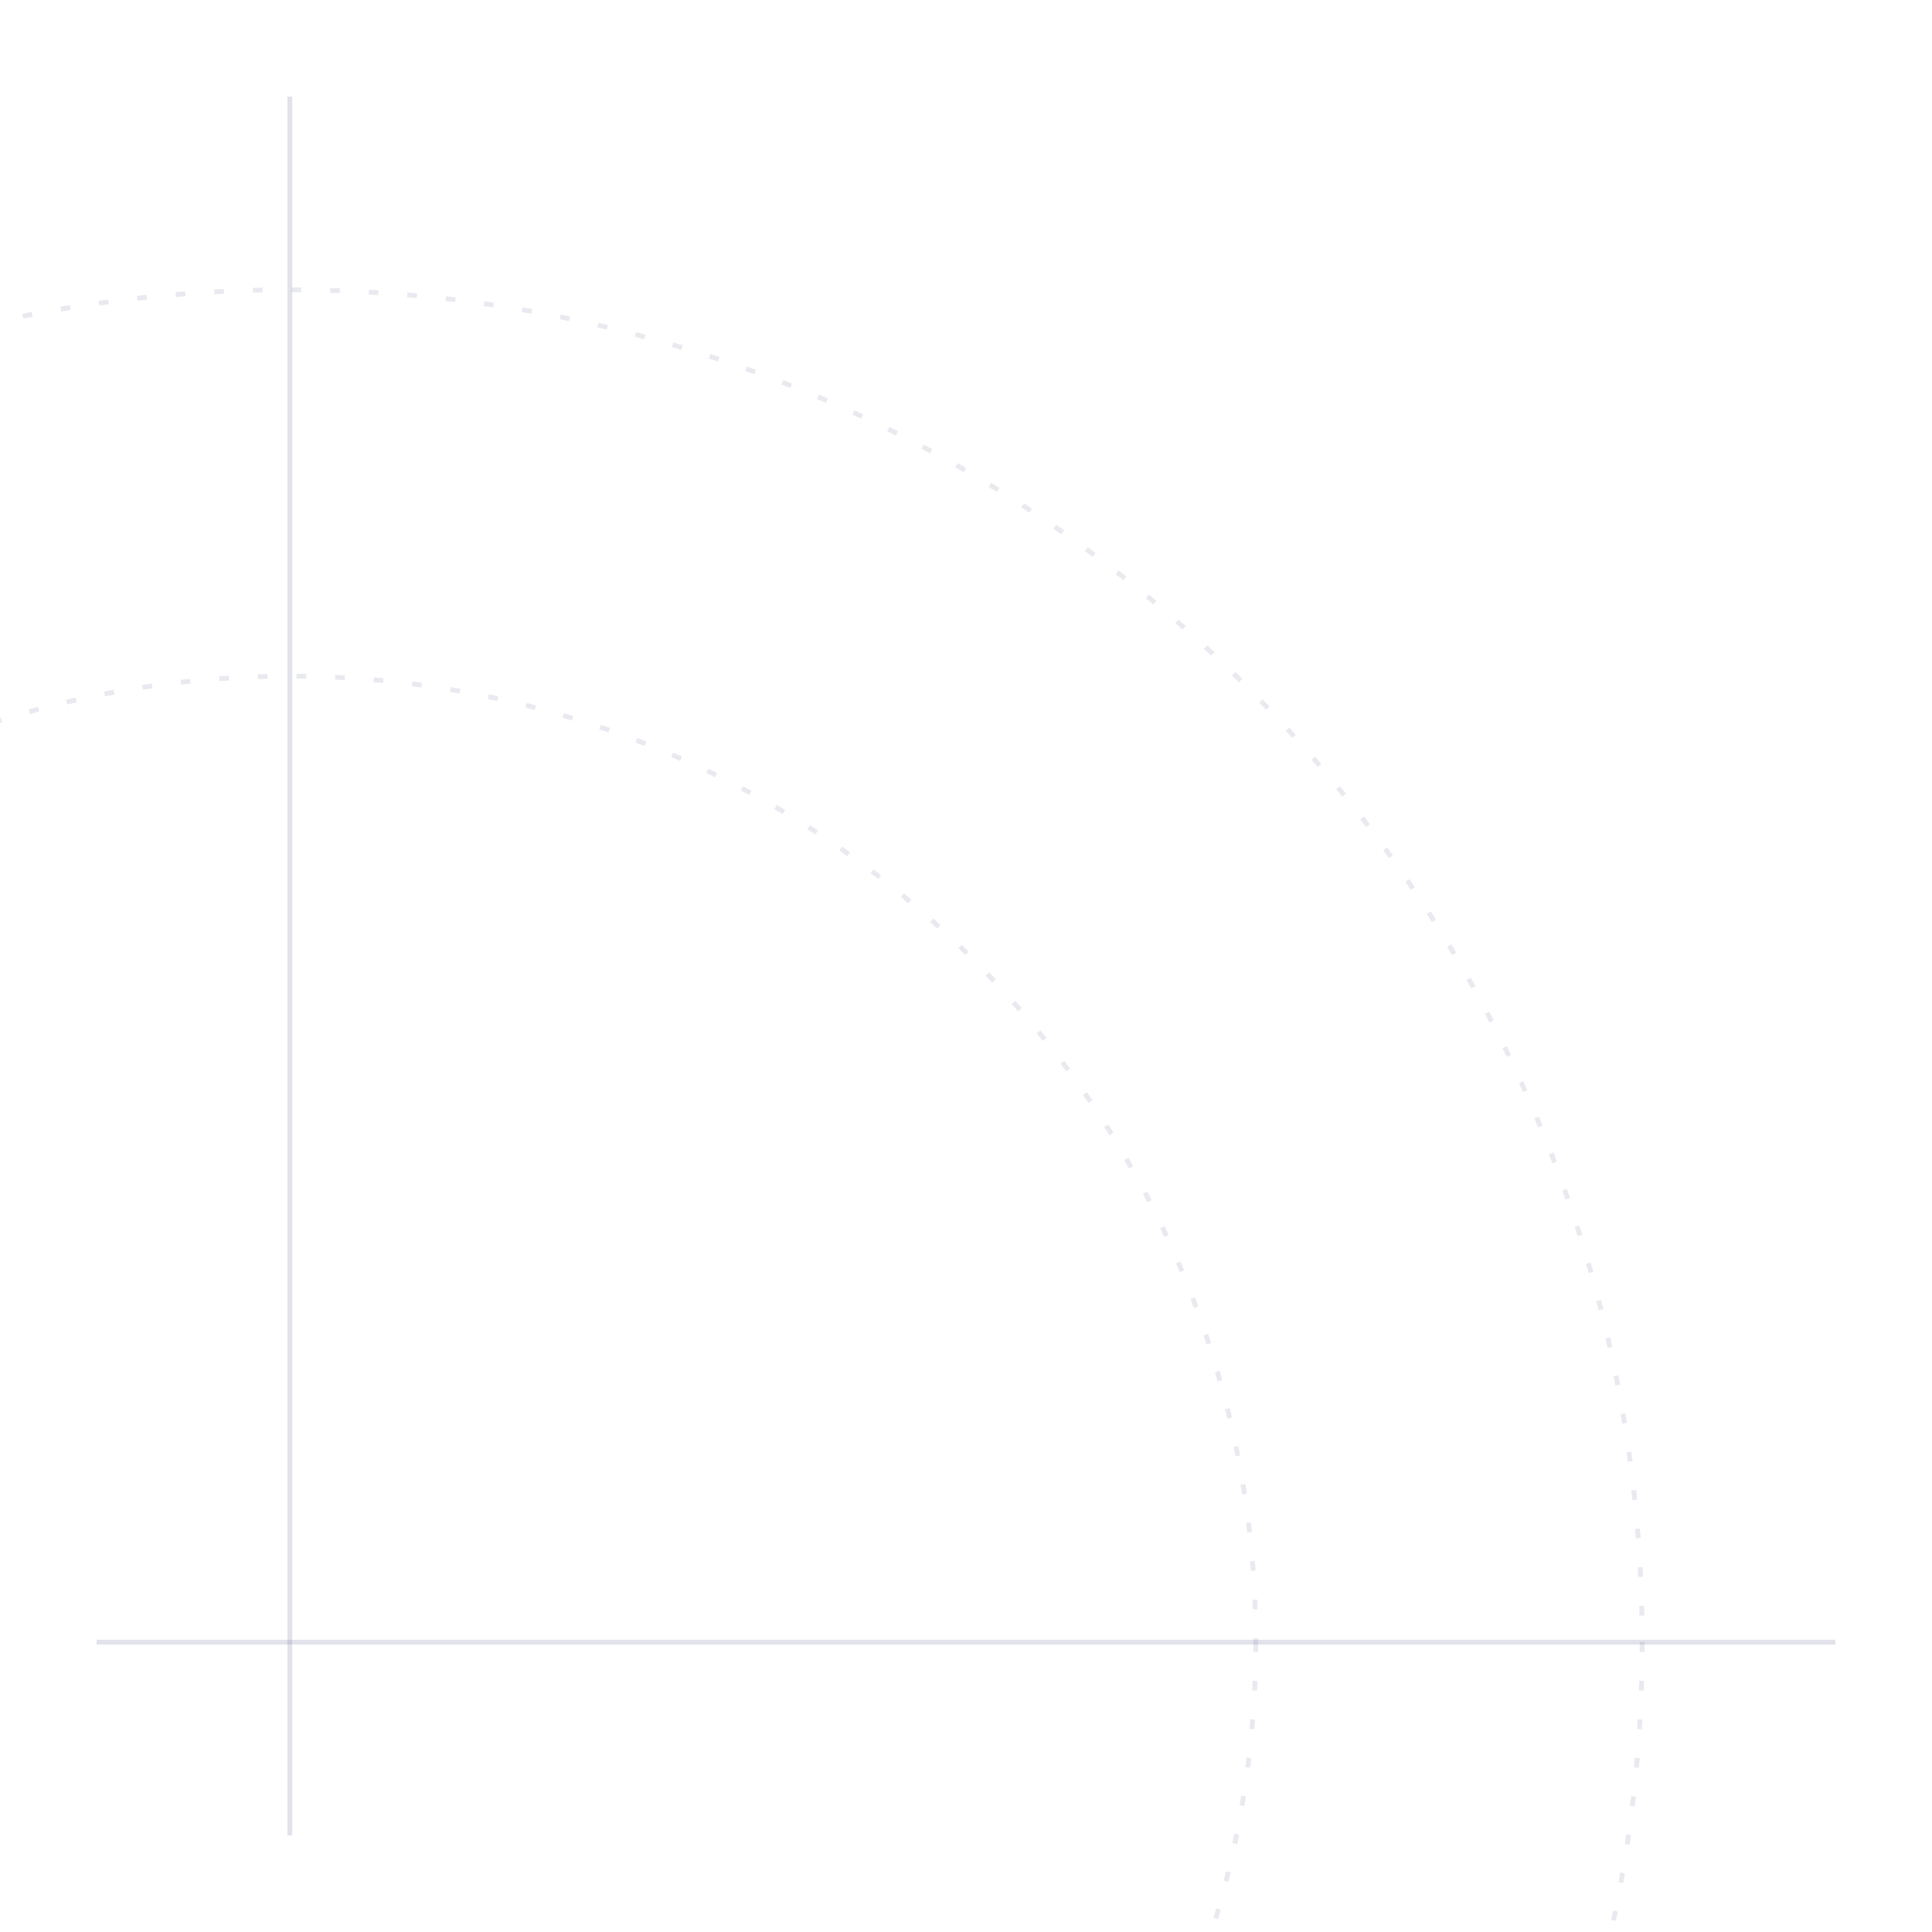
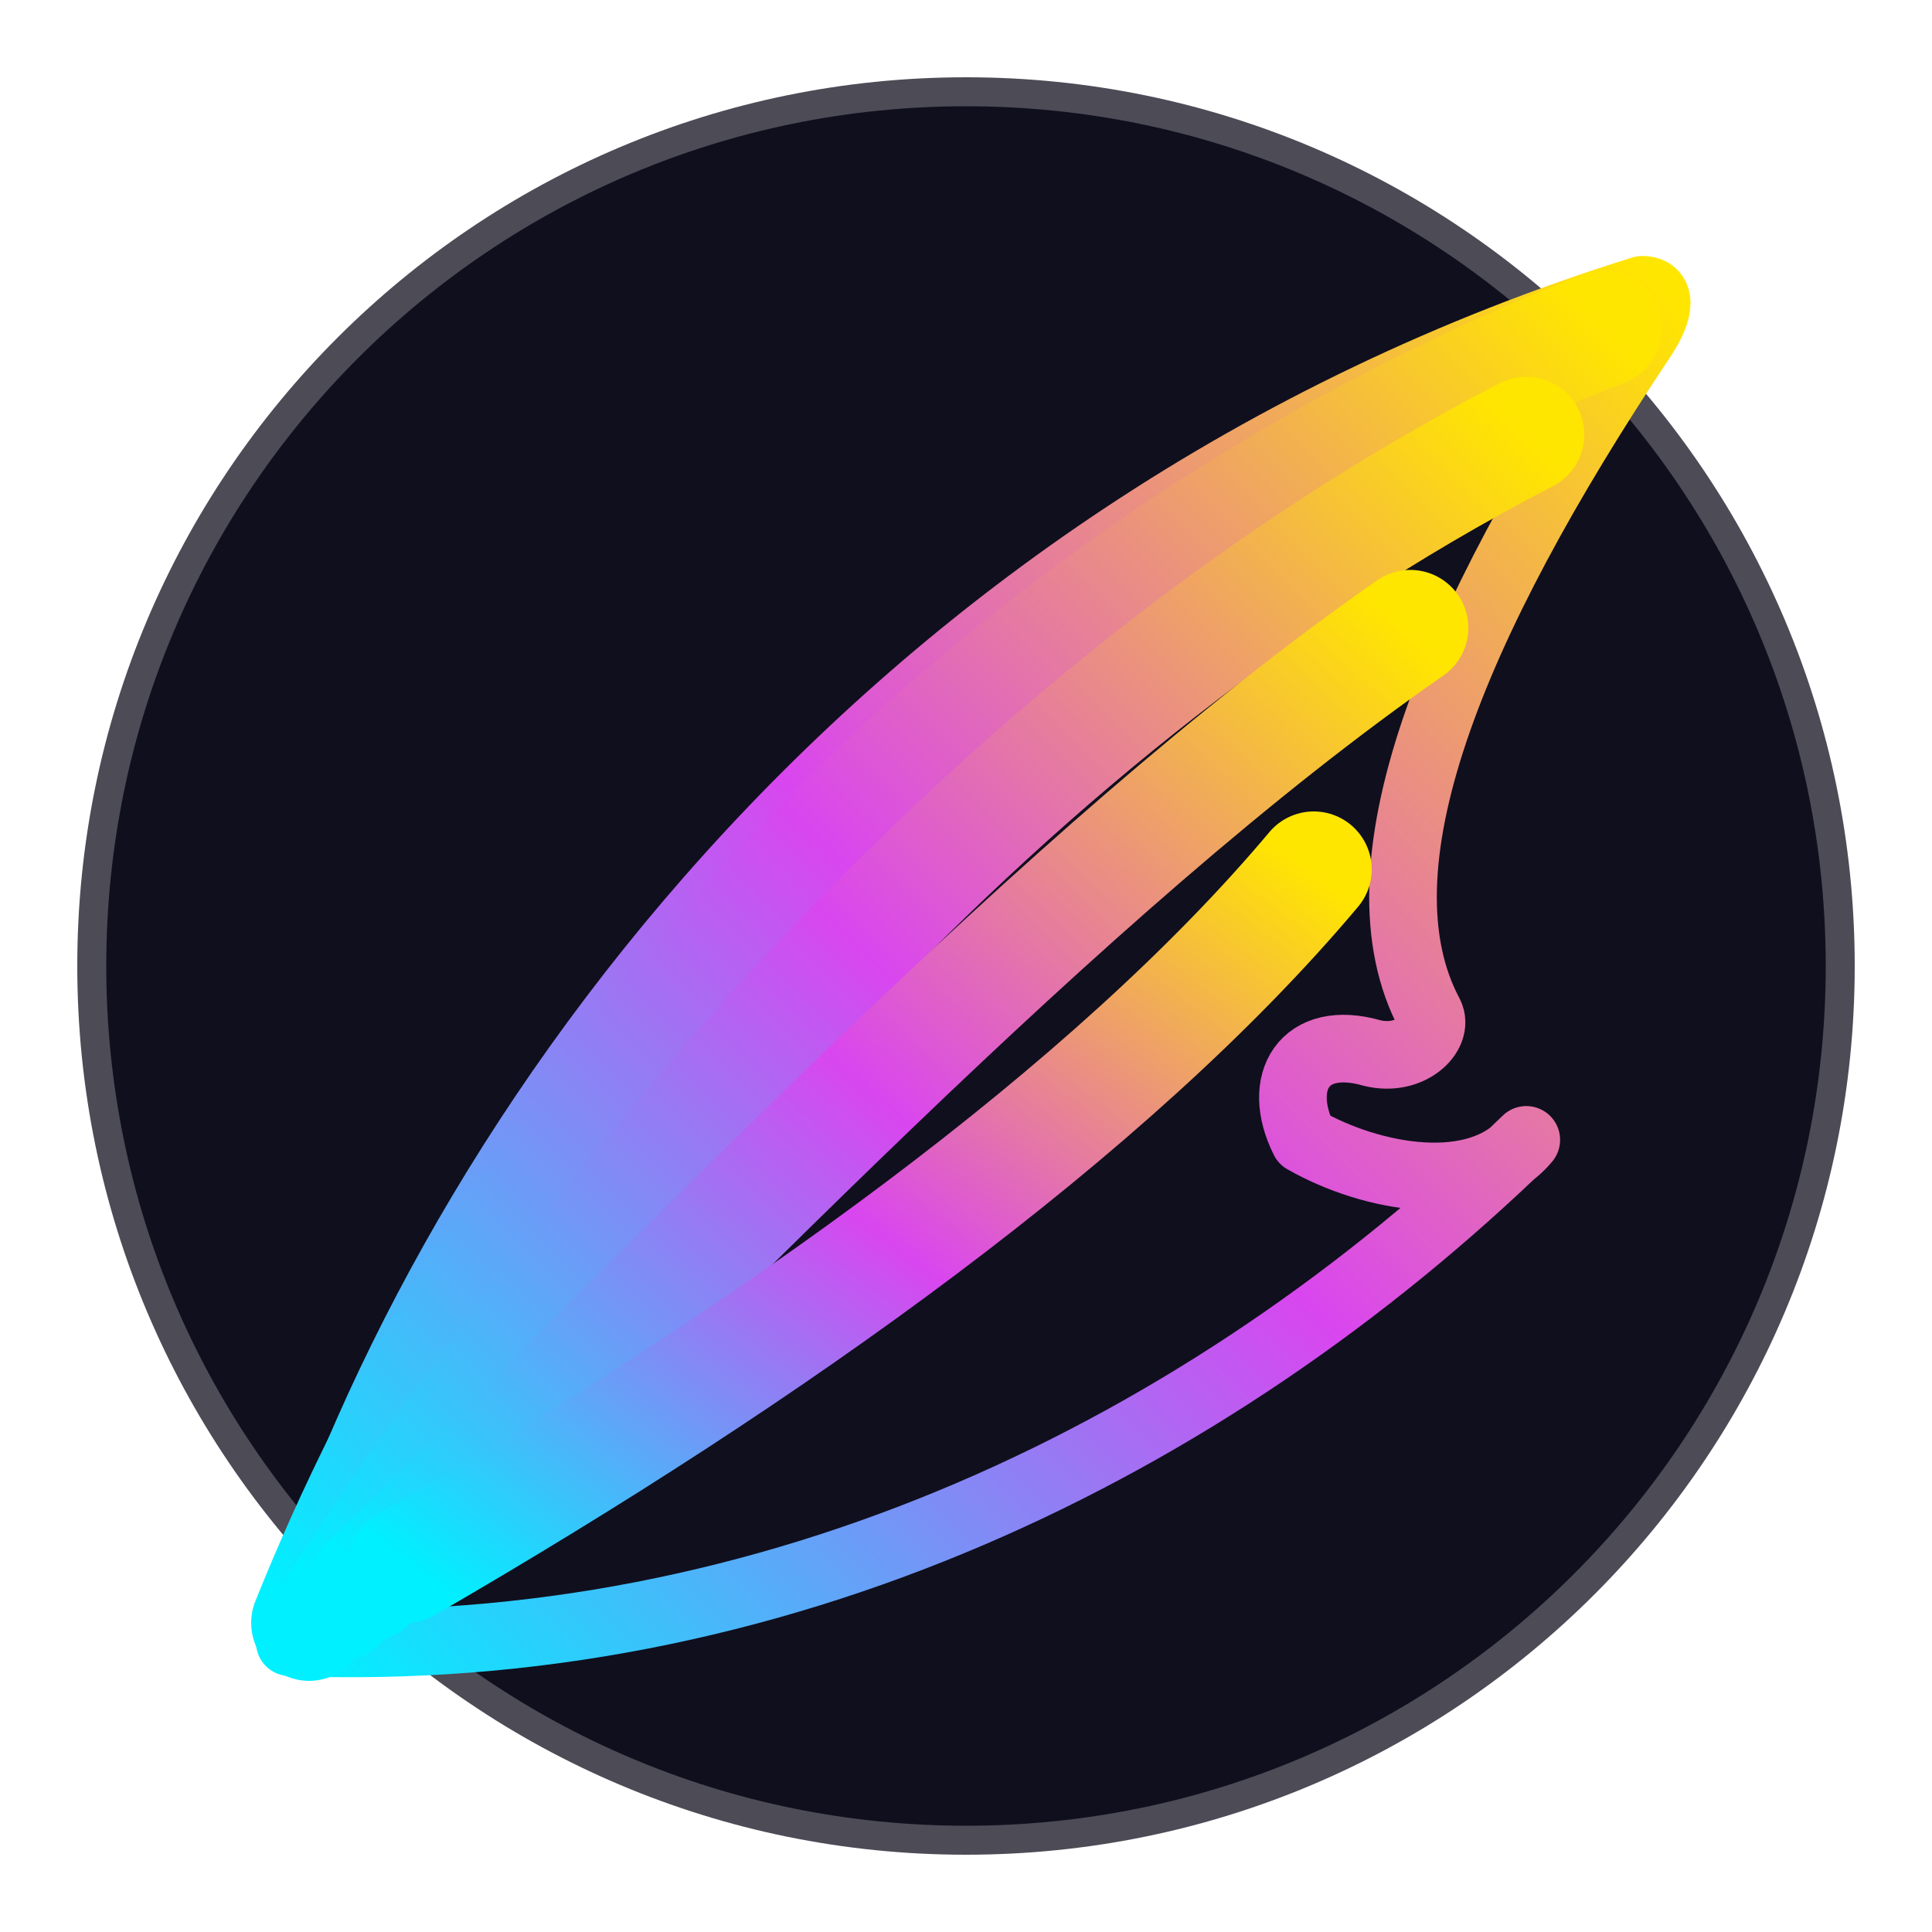
- <svg xmlns="http://www.w3.org/2000/svg" viewBox="0 0 200 200" fill="none" width="32" height="32">
+ <svg xmlns="http://www.w3.org/2000/svg" viewBox="0 0 200 200" fill="none" width="100%" height="100%">
  <defs>
-     <linearGradient id="crest-gradient-small" x1="0%" y1="100%" x2="100%" y2="0%">
+     <linearGradient id="crest-gradient-fav" x1="0%" y1="100%" x2="100%" y2="0%">
      <stop offset="0%" stop-color="#00F0FF" />
      <stop offset="50%" stop-color="#D946EF" />
      <stop offset="100%" stop-color="#FFE600" />
    </linearGradient>
  </defs>
-   <style>
-     @keyframes drawInSmall {
-       from { stroke-dashoffset: 800; }
-       to { stroke-dashoffset: 0; }
-     }
-     .crest-outline {
-       stroke: url(#crest-gradient-small);
-       stroke-width: 2.2px;
-       stroke-linecap: round;
-       stroke-linejoin: round;
-       fill: none;
-       stroke-dasharray: 800;
-       stroke-dashoffset: 800;
-       animation: drawInSmall 2s ease-out forwards;
-     }
-     .drift-path {
-       stroke: url(#crest-gradient-small);
-       stroke-width: 4.5px;
-       stroke-linecap: round;
-       fill: none;
-       stroke-dasharray: 500;
-       stroke-dashoffset: 500;
-       transition: transform 0.3s ease;
-     }
-     .drift-path-1 { animation: drawInSmall 1.8s ease forwards 0.1s; }
-     .drift-path-2 { animation: drawInSmall 1.6s ease forwards 0.2s; }
-     .drift-path-3 { animation: drawInSmall 1.4s ease forwards 0.3s; }
-     
-     .blueprint-circle { stroke: #6E6D99; stroke-width: 0.5px; opacity: 0.15; stroke-dasharray: 1 3; }
-     .blueprint-axis { stroke: #6E6D99; stroke-width: 0.5px; opacity: 0.2; }
- 
-     svg:hover .drift-path-1 { transform: translate(-3px, -2px); }
-     svg:hover .drift-path-3 { transform: translate(2px, 2px); }
-   </style>
-   <circle cx="30" cy="170" r="100" class="blueprint-circle" />
-   <circle cx="30" cy="170" r="140" class="blueprint-circle" />
-   <line x1="10" y1="170" x2="190" y2="170" class="blueprint-axis" />
-   <line x1="30" y1="10" x2="30" y2="190" class="blueprint-axis" />
-   <path d="M 30,170 C 45,120 90,55 170,30 C 172,30 172,32 170,35 C 150,65 140,90 148,105 C 149,107 146,110 142,109 C 135,107 132,112 135,118 C 142,122 153,124 158,118 C 125,150 80,172 30,170 Z" class="crest-outline" />
-   <path d="M 32,168 C 50,123 92,63 166,34" class="drift-path drift-path-1" />
-   <path d="M 35,166 C 60,128 100,75 158,45" class="drift-path drift-path-2" />
-   <path d="M 38,164 C 70,133 110,90 146,65" class="drift-path drift-path-3" />
+   <circle cx="100" cy="100" r="92" fill="#100F1E" stroke="rgba(255, 255, 255, 0.25)" stroke-width="6" />
+   <path d="M 30,170 C 45,120 90,55 170,30 C 172,30 172,32 170,35 C 150,65 140,90 148,105 C 149,107 146,110 142,109 C 135,107 132,112 135,118 C 142,122 153,124 158,118 C 125,150 80,172 30,170 Z" stroke="url(#crest-gradient-fav)" stroke-width="7" stroke-linecap="round" stroke-linejoin="round" fill="none" />
+   <path d="M 32,168 C 50,123 92,63 166,34" stroke="url(#crest-gradient-fav)" stroke-width="12" stroke-linecap="round" fill="none" />
+   <path d="M 35,166 C 60,128 100,75 158,45" stroke="url(#crest-gradient-fav)" stroke-width="12" stroke-linecap="round" fill="none" />
+   <path d="M 38,164 C 70,133 110,90 146,65" stroke="url(#crest-gradient-fav)" stroke-width="12" stroke-linecap="round" fill="none" />
+   <path d="M 42,162 C 80,140 115,115 136,90" stroke="url(#crest-gradient-fav)" stroke-width="12" stroke-linecap="round" fill="none" />
</svg>
